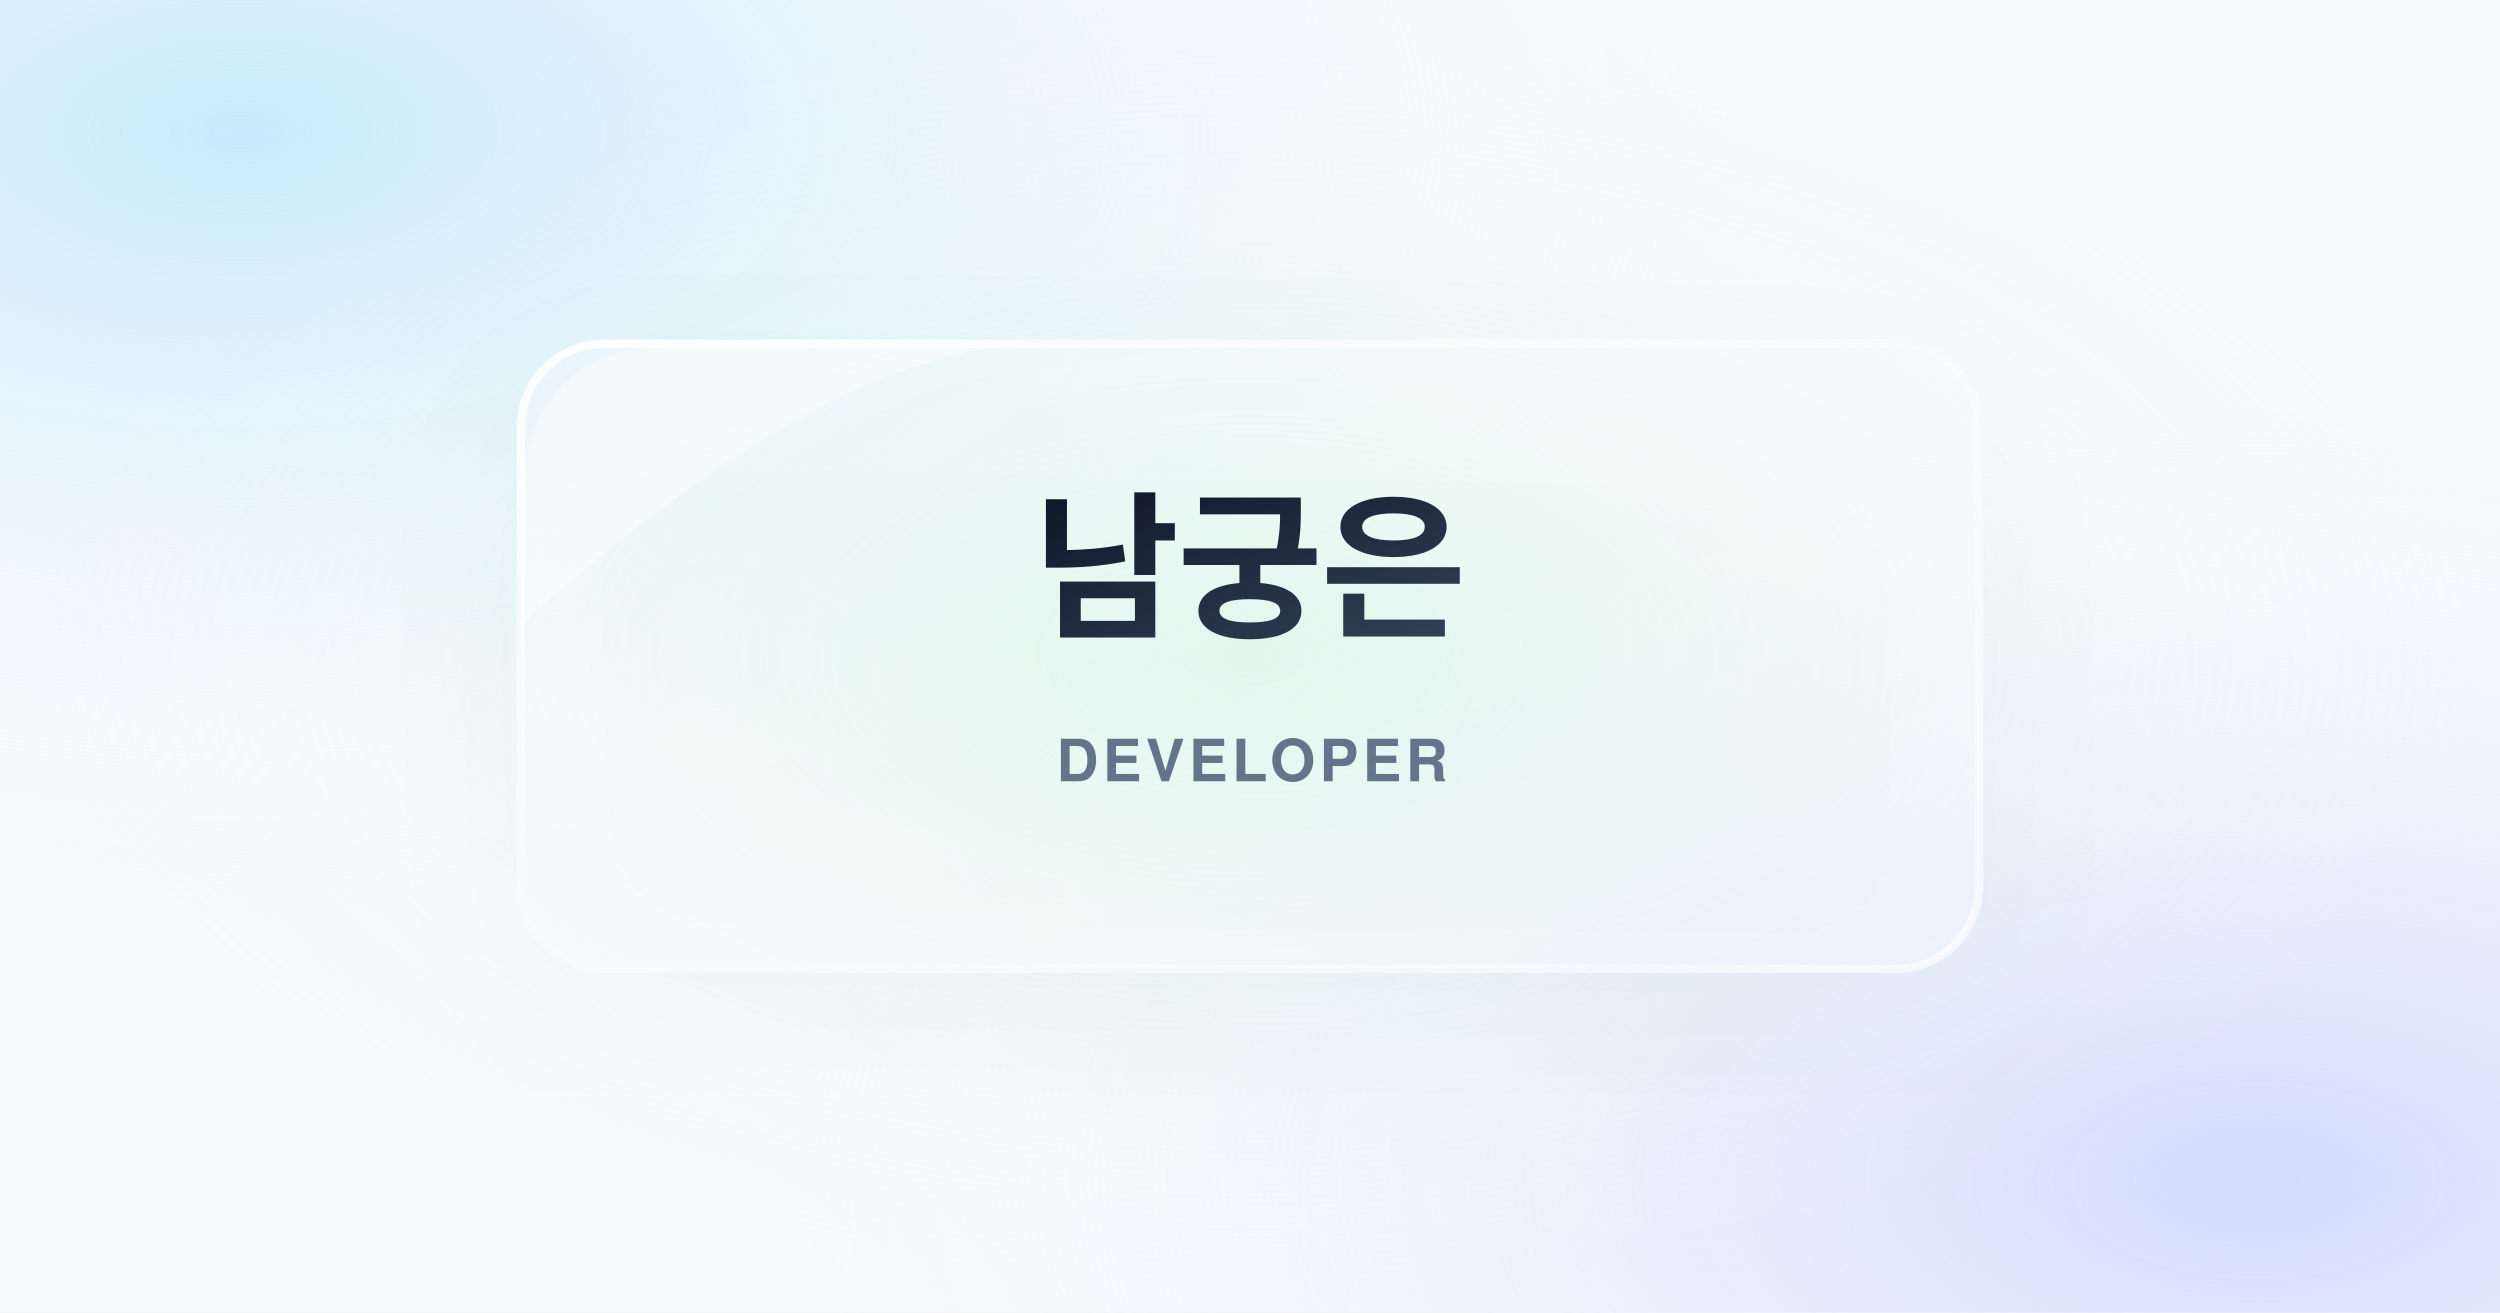
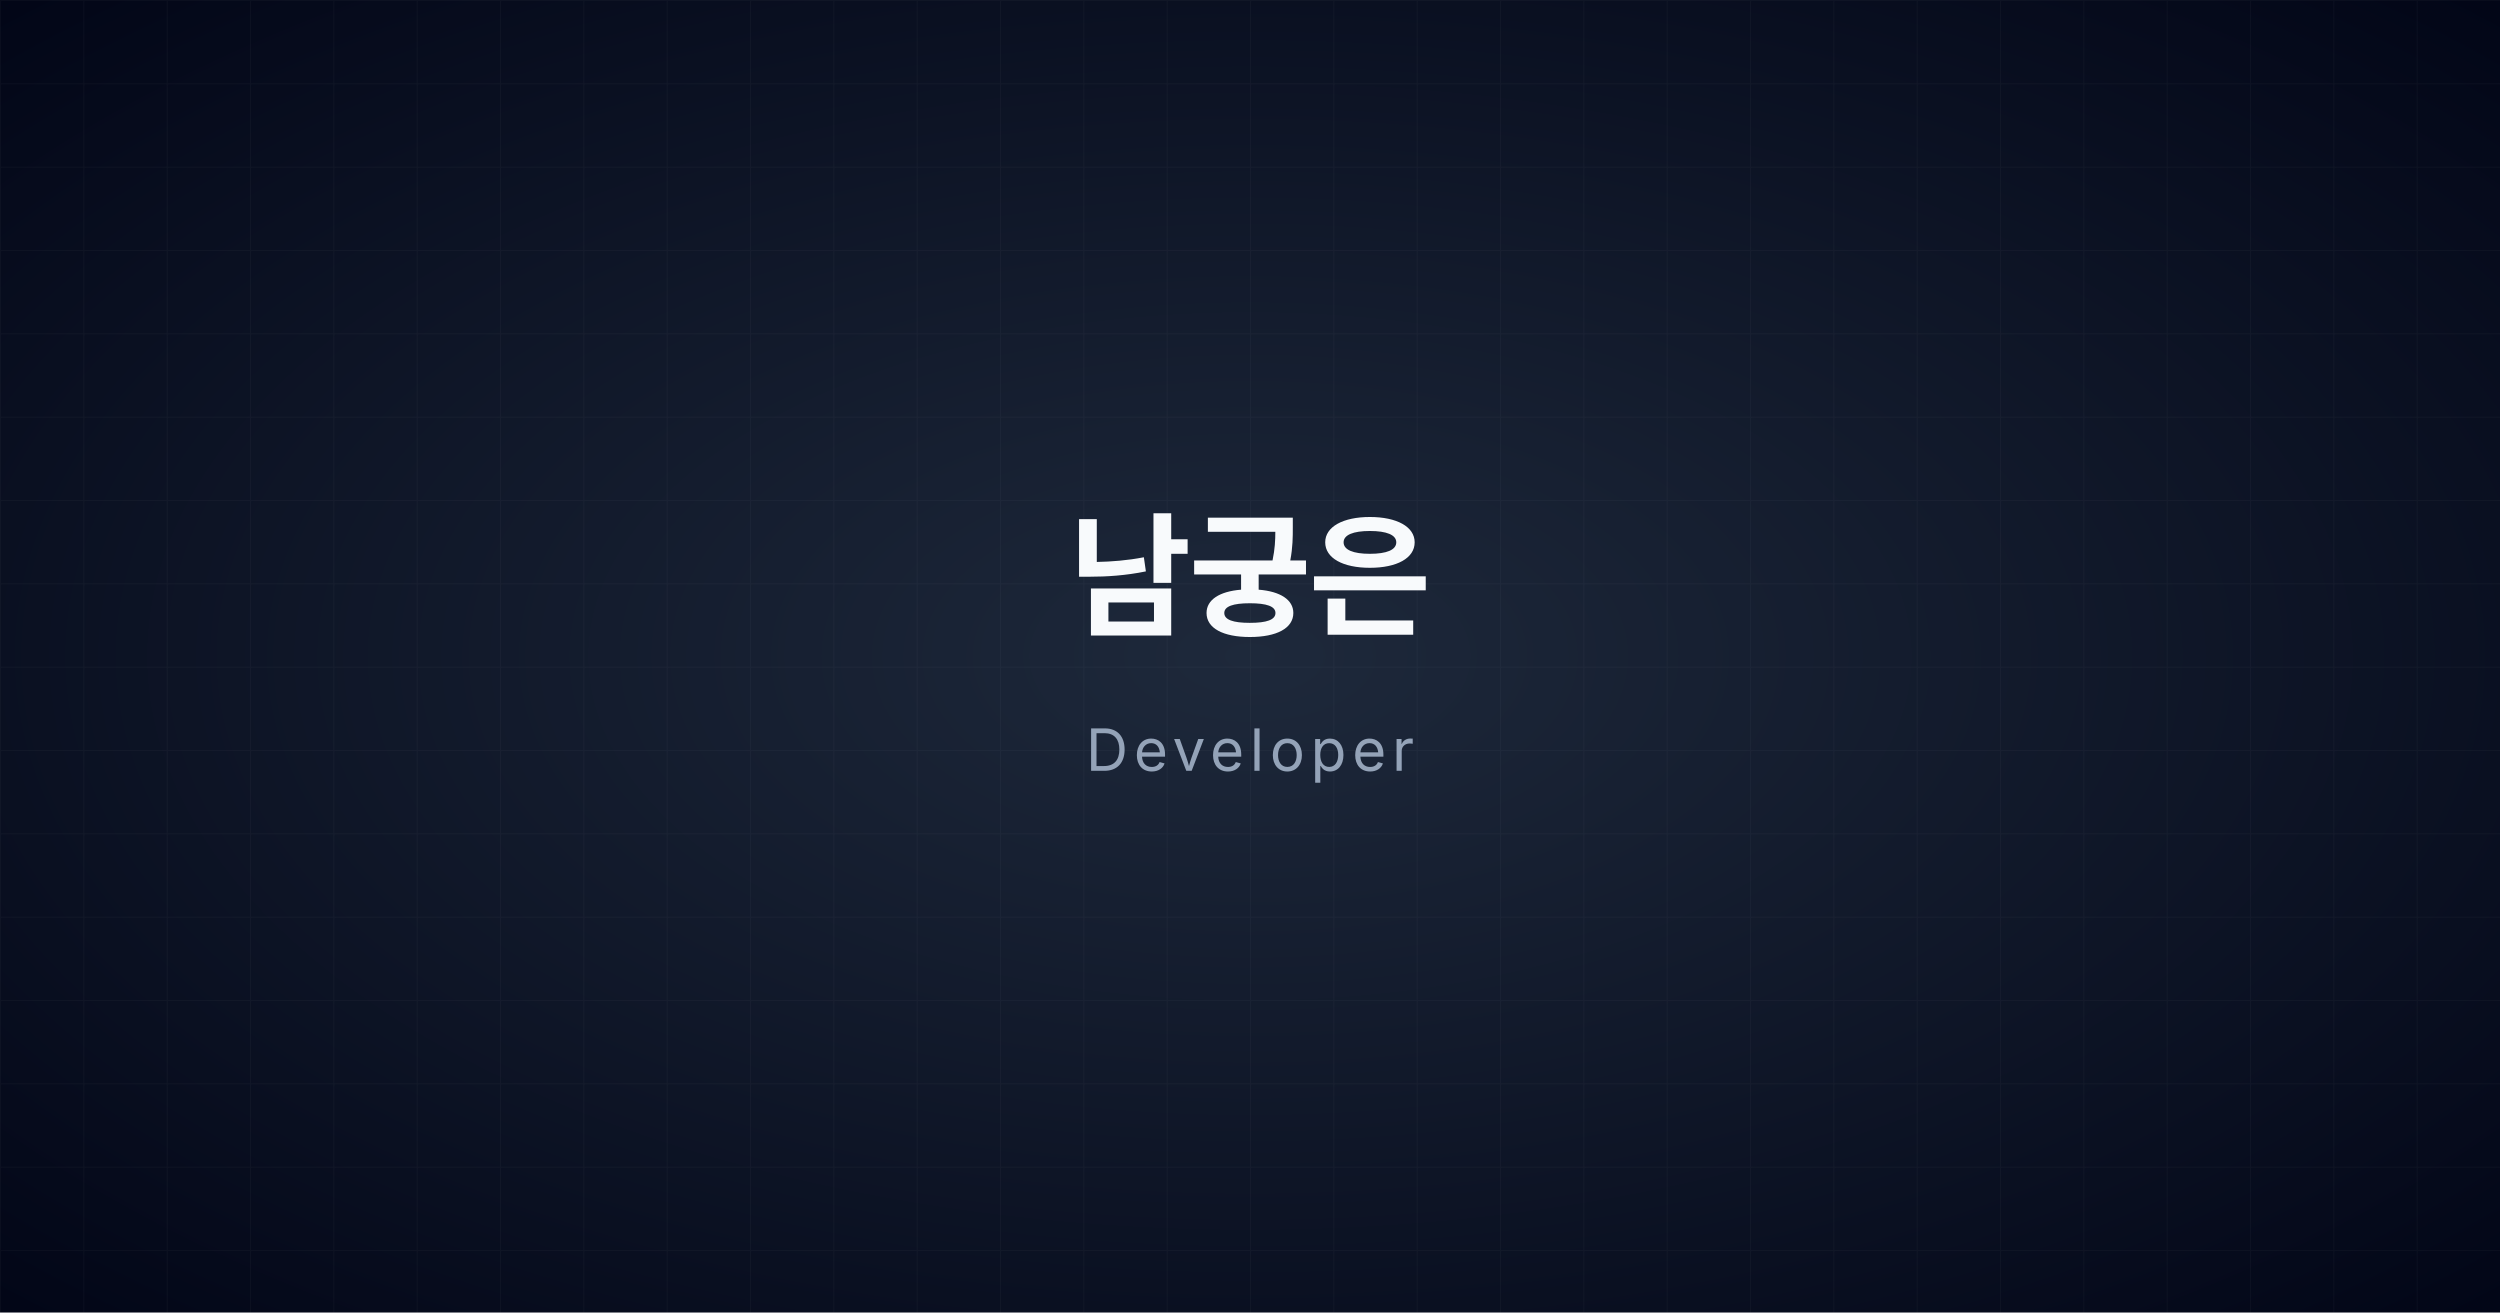
<svg xmlns="http://www.w3.org/2000/svg" viewBox="0 0 1200 630">
  <defs>
-     <radialGradient id="mesh1" cx="10%" cy="10%" r="60%">
-       <stop offset="0%" stop-color="#bae6fd" stop-opacity="0.8" />
-       <stop offset="100%" stop-color="#f8fafc" stop-opacity="0" />
+     <radialGradient id="bg-glow" cx="50%" cy="50%" r="70%" fx="50%" fy="50%">
+       <stop offset="0%" stop-color="#1e293b" />
+       <stop offset="100%" stop-color="#020617" />
    </radialGradient>
-     <radialGradient id="mesh2" cx="90%" cy="90%" r="60%">
-       <stop offset="0%" stop-color="#c7d2fe" stop-opacity="0.8" />
-       <stop offset="100%" stop-color="#f8fafc" stop-opacity="0" />
-     </radialGradient>
-     <radialGradient id="mesh3" cx="50%" cy="50%" r="50%">
-       <stop offset="0%" stop-color="#a7f3d0" stop-opacity="0.4" />
-       <stop offset="100%" stop-color="#f8fafc" stop-opacity="0" />
-     </radialGradient>
-     <linearGradient id="text-grad" x1="0%" y1="0%" x2="100%" y2="100%">
-       <stop offset="0%" stop-color="#0f172a" />
-       <stop offset="100%" stop-color="#334155" />
-     </linearGradient>
-     <linearGradient id="glass-border" x1="0%" y1="0%" x2="100%" y2="100%">
-       <stop offset="0%" stop-color="#ffffff" stop-opacity="0.9" />
-       <stop offset="50%" stop-color="#ffffff" stop-opacity="0.2" />
-       <stop offset="100%" stop-color="#ffffff" stop-opacity="0.6" />
-     </linearGradient>
-     <filter id="glass-shadow" x="-20%" y="-20%" width="140%" height="140%">
-       <feDropShadow dx="0" dy="24" stdDeviation="40" flood-color="#020617" flood-opacity="0.08" />
-     </filter>
+     <pattern id="grid" width="40" height="40" patternUnits="userSpaceOnUse">
+       <path d="M 40 0 L 0 0 0 40" fill="none" stroke="#ffffff" stroke-width="1" stroke-opacity="0.03" />
+     </pattern>
  </defs>
-   <rect width="1200" height="630" fill="#f8fafc" />
-   <rect width="1200" height="630" fill="url(#mesh1)" />
-   <rect width="1200" height="630" fill="url(#mesh2)" />
-   <rect width="1200" height="630" fill="url(#mesh3)" />
-   <rect x="250" y="165" width="700" height="300" rx="40" fill="#ffffff" fill-opacity="0.25" stroke="url(#glass-border)" stroke-width="4" filter="url(#glass-shadow)" />
-   <path d="M250 300 Q 400 165 500 165 H 330 Q 250 165 250 245 Z" fill="#ffffff" fill-opacity="0.4" />
-   <g transform="translate(600, 310)">
-     <text x="0" y="-10" text-anchor="middle" font-family="'Apple SD Gothic Neo', 'Helvetica Neue', sans-serif" font-weight="700" font-size="76" fill="url(#text-grad)" letter-spacing="-1">
-       남궁은
-     </text>
-     <text x="1" y="65" text-anchor="middle" font-family="'Apple SD Gothic Neo', 'Helvetica Neue', sans-serif" font-weight="600" font-size="28" fill="#64748b" letter-spacing="2">
-       DEVELOPER
-     </text>
+   <rect width="1200" height="630" fill="url(#bg-glow)" />
+   <rect width="1200" height="630" fill="url(#grid)" />
+   <g text-anchor="middle" font-family="system-ui, -apple-system, sans-serif">
+     <text x="600" y="300" font-size="64" font-weight="800" fill="#f8fafc" letter-spacing="-0.02em">남궁은</text>
+     <text x="600" y="370" font-size="28" font-weight="400" fill="#94a3b8" letter-spacing="0.1em">Developer</text>
  </g>
</svg>
